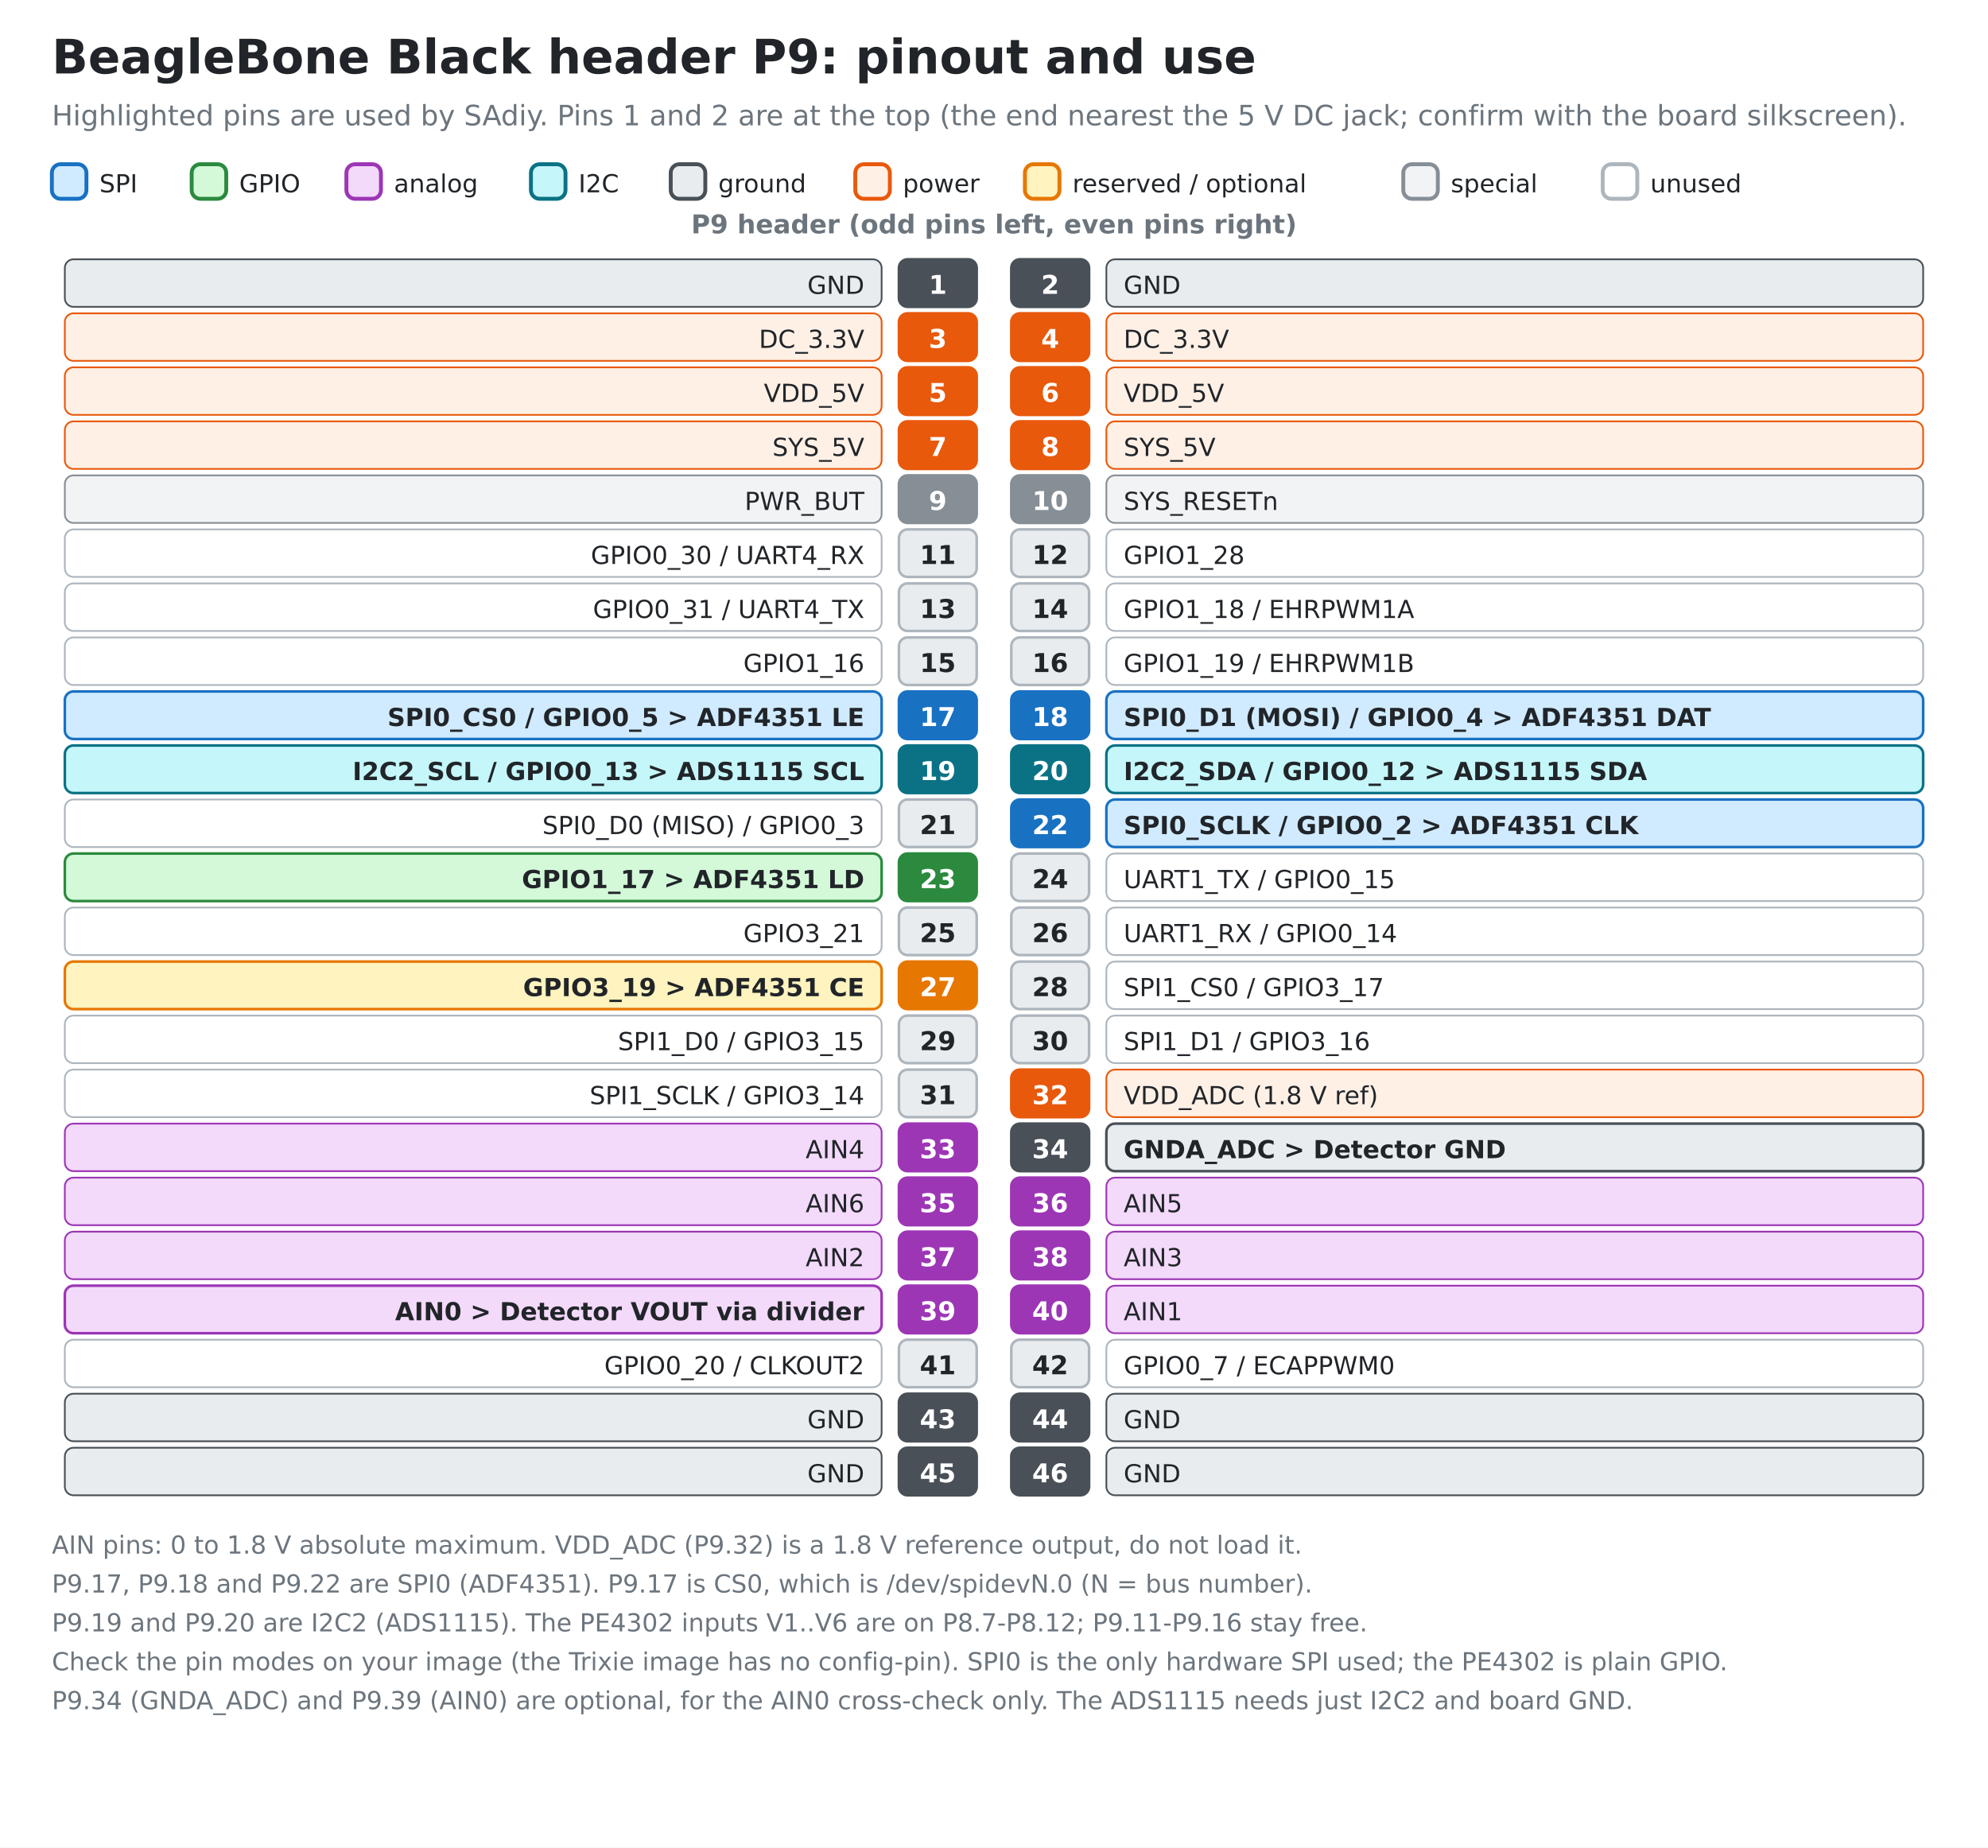
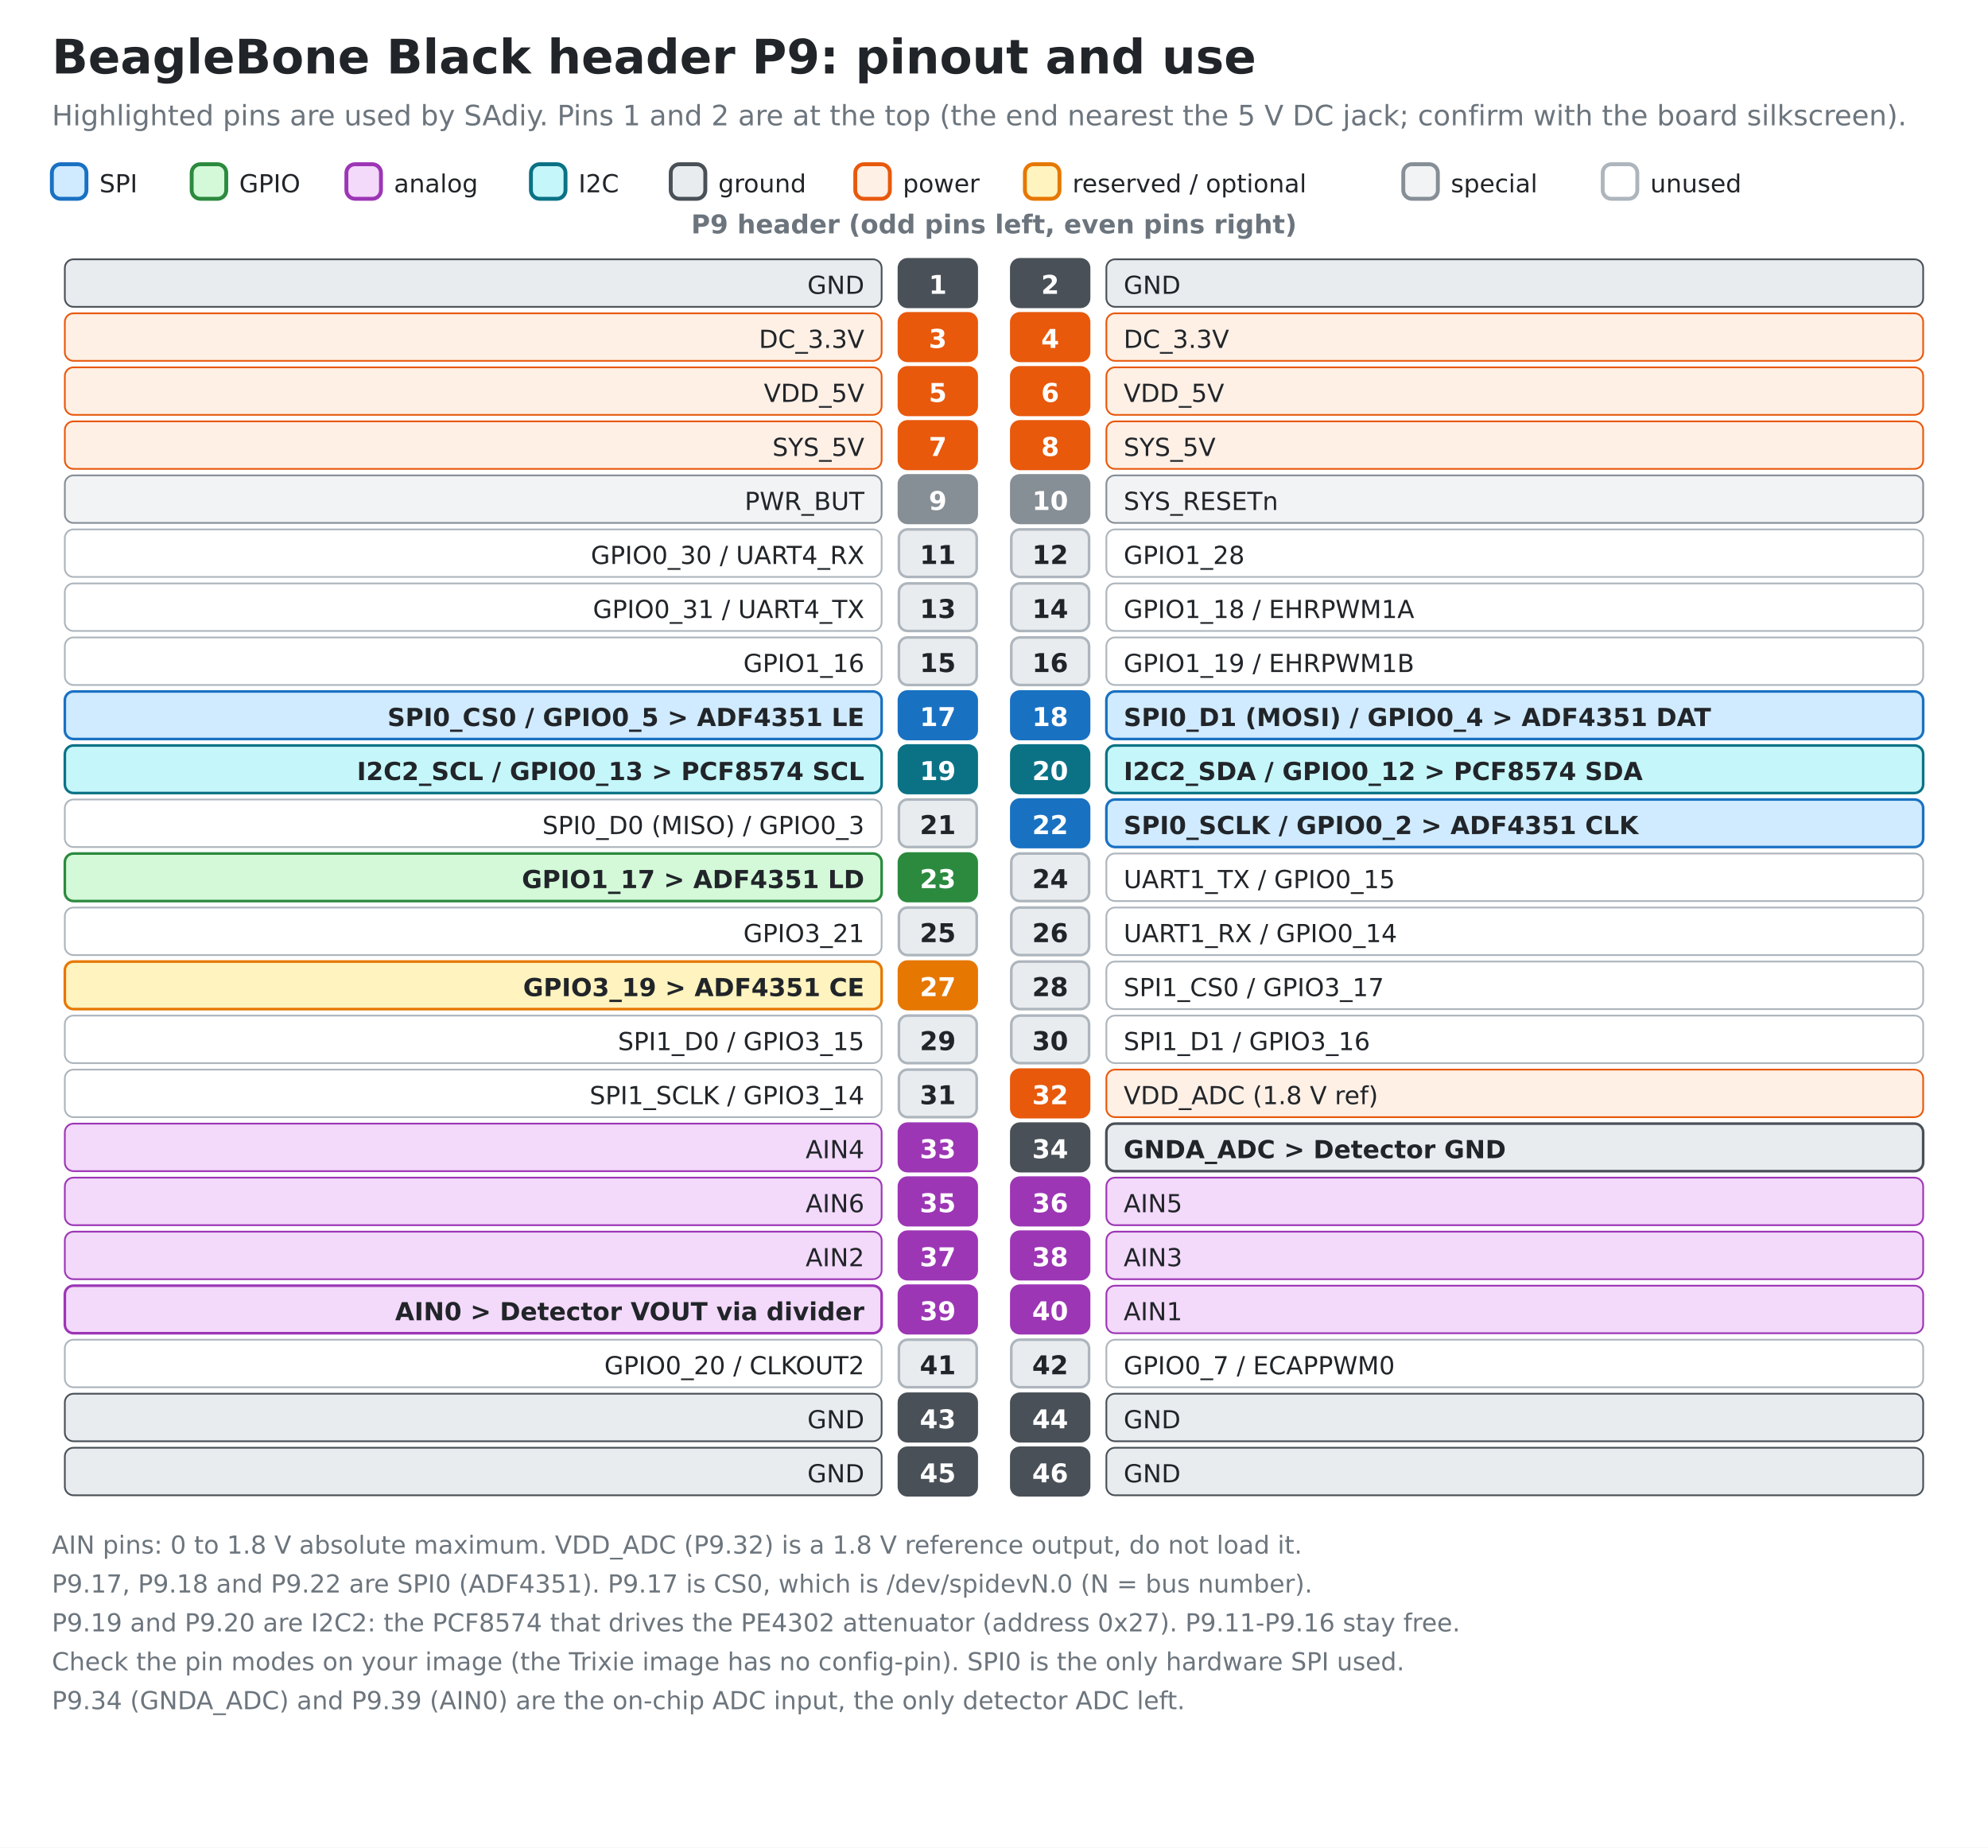
<svg xmlns="http://www.w3.org/2000/svg" width="920" height="855" viewBox="0 0 920 855">
  <defs />
  <rect x="0" y="0" width="920" height="855" fill="#ffffff" />
  <text x="24.0" y="34.0" font-family="DejaVu Sans, Arial, Helvetica, sans-serif" font-size="22" text-anchor="start" font-weight="bold" fill="#212529">BeagleBone Black header P9: pinout and use</text>
  <text x="24.0" y="58.0" font-family="DejaVu Sans, Arial, Helvetica, sans-serif" font-size="13" text-anchor="start" font-weight="normal" fill="#6c757d">Highlighted pins are used by SAdiy. Pins 1 and 2 are at the top (the end nearest the 5 V DC jack; confirm with the board silkscreen).</text>
  <rect x="24.0" y="76.0" width="16.0" height="16.0" rx="4" fill="#d0ebff" stroke="#1971c2" stroke-width="1.8" />
  <text x="46.0" y="89.0" font-family="DejaVu Sans, Arial, Helvetica, sans-serif" font-size="11.5" text-anchor="start" font-weight="normal" fill="#212529">SPI</text>
  <rect x="88.7" y="76.0" width="16.0" height="16.0" rx="4" fill="#d3f9d8" stroke="#2b8a3e" stroke-width="1.8" />
  <text x="110.7" y="89.0" font-family="DejaVu Sans, Arial, Helvetica, sans-serif" font-size="11.5" text-anchor="start" font-weight="normal" fill="#212529">GPIO</text>
  <rect x="160.3" y="76.0" width="16.0" height="16.0" rx="4" fill="#f3d9fa" stroke="#9c36b5" stroke-width="1.8" />
  <text x="182.3" y="89.0" font-family="DejaVu Sans, Arial, Helvetica, sans-serif" font-size="11.5" text-anchor="start" font-weight="normal" fill="#212529">analog</text>
  <rect x="245.7" y="76.0" width="16.0" height="16.0" rx="4" fill="#c5f6fa" stroke="#0b7285" stroke-width="1.8" />
  <text x="267.7" y="89.0" font-family="DejaVu Sans, Arial, Helvetica, sans-serif" font-size="11.5" text-anchor="start" font-weight="normal" fill="#212529">I2C</text>
  <rect x="310.4" y="76.0" width="16.0" height="16.0" rx="4" fill="#e9ecef" stroke="#495057" stroke-width="1.8" />
  <text x="332.4" y="89.0" font-family="DejaVu Sans, Arial, Helvetica, sans-serif" font-size="11.5" text-anchor="start" font-weight="normal" fill="#212529">ground</text>
  <rect x="395.8" y="76.0" width="16.0" height="16.0" rx="4" fill="#fff0e6" stroke="#e8590c" stroke-width="1.8" />
  <text x="417.8" y="89.0" font-family="DejaVu Sans, Arial, Helvetica, sans-serif" font-size="11.5" text-anchor="start" font-weight="normal" fill="#212529">power</text>
  <rect x="474.3" y="76.0" width="16.0" height="16.0" rx="4" fill="#fff3bf" stroke="#e67700" stroke-width="1.8" />
  <text x="496.3" y="89.0" font-family="DejaVu Sans, Arial, Helvetica, sans-serif" font-size="11.5" text-anchor="start" font-weight="normal" fill="#212529">reserved / optional</text>
  <rect x="649.4" y="76.0" width="16.0" height="16.0" rx="4" fill="#f1f3f5" stroke="#868e96" stroke-width="1.8" />
  <text x="671.4" y="89.0" font-family="DejaVu Sans, Arial, Helvetica, sans-serif" font-size="11.5" text-anchor="start" font-weight="normal" fill="#212529">special</text>
  <rect x="741.7" y="76.0" width="16.0" height="16.0" rx="4" fill="#ffffff" stroke="#adb5bd" stroke-width="1.8" />
  <text x="763.7" y="89.0" font-family="DejaVu Sans, Arial, Helvetica, sans-serif" font-size="11.5" text-anchor="start" font-weight="normal" fill="#212529">unused</text>
  <text x="460.0" y="108.0" font-family="DejaVu Sans, Arial, Helvetica, sans-serif" font-size="12" text-anchor="middle" font-weight="bold" fill="#6c757d">P9 header (odd pins left, even pins right)</text>
  <rect x="416.0" y="120.0" width="36.0" height="22.0" rx="4" fill="#495057" stroke="#495057" stroke-width="1.2" />
  <text x="434.0" y="136.0" font-family="DejaVu Sans, Arial, Helvetica, sans-serif" font-size="12" text-anchor="middle" font-weight="bold" fill="#ffffff">1</text>
  <rect x="30.0" y="120.0" width="378.0" height="22.0" rx="4" fill="#e9ecef" stroke="#495057" stroke-width="0.8" />
  <text x="400.0" y="136.0" font-family="DejaVu Sans, Arial, Helvetica, sans-serif" font-size="11.5" text-anchor="end" font-weight="normal" fill="#212529">GND</text>
  <rect x="468.0" y="120.0" width="36.0" height="22.0" rx="4" fill="#495057" stroke="#495057" stroke-width="1.2" />
  <text x="486.0" y="136.0" font-family="DejaVu Sans, Arial, Helvetica, sans-serif" font-size="12" text-anchor="middle" font-weight="bold" fill="#ffffff">2</text>
  <rect x="512.0" y="120.0" width="378.0" height="22.0" rx="4" fill="#e9ecef" stroke="#495057" stroke-width="0.8" />
  <text x="520.0" y="136.0" font-family="DejaVu Sans, Arial, Helvetica, sans-serif" font-size="11.5" text-anchor="start" font-weight="normal" fill="#212529">GND</text>
  <rect x="416.0" y="145.0" width="36.0" height="22.0" rx="4" fill="#e8590c" stroke="#e8590c" stroke-width="1.2" />
  <text x="434.0" y="161.0" font-family="DejaVu Sans, Arial, Helvetica, sans-serif" font-size="12" text-anchor="middle" font-weight="bold" fill="#ffffff">3</text>
  <rect x="30.0" y="145.0" width="378.0" height="22.0" rx="4" fill="#fff0e6" stroke="#e8590c" stroke-width="0.8" />
  <text x="400.0" y="161.0" font-family="DejaVu Sans, Arial, Helvetica, sans-serif" font-size="11.5" text-anchor="end" font-weight="normal" fill="#212529">DC_3.3V</text>
  <rect x="468.0" y="145.0" width="36.0" height="22.0" rx="4" fill="#e8590c" stroke="#e8590c" stroke-width="1.2" />
  <text x="486.0" y="161.0" font-family="DejaVu Sans, Arial, Helvetica, sans-serif" font-size="12" text-anchor="middle" font-weight="bold" fill="#ffffff">4</text>
  <rect x="512.0" y="145.0" width="378.0" height="22.0" rx="4" fill="#fff0e6" stroke="#e8590c" stroke-width="0.8" />
  <text x="520.0" y="161.0" font-family="DejaVu Sans, Arial, Helvetica, sans-serif" font-size="11.5" text-anchor="start" font-weight="normal" fill="#212529">DC_3.3V</text>
  <rect x="416.0" y="170.0" width="36.0" height="22.0" rx="4" fill="#e8590c" stroke="#e8590c" stroke-width="1.2" />
  <text x="434.0" y="186.0" font-family="DejaVu Sans, Arial, Helvetica, sans-serif" font-size="12" text-anchor="middle" font-weight="bold" fill="#ffffff">5</text>
  <rect x="30.0" y="170.0" width="378.0" height="22.0" rx="4" fill="#fff0e6" stroke="#e8590c" stroke-width="0.8" />
  <text x="400.0" y="186.0" font-family="DejaVu Sans, Arial, Helvetica, sans-serif" font-size="11.5" text-anchor="end" font-weight="normal" fill="#212529">VDD_5V</text>
  <rect x="468.0" y="170.0" width="36.0" height="22.0" rx="4" fill="#e8590c" stroke="#e8590c" stroke-width="1.2" />
  <text x="486.0" y="186.0" font-family="DejaVu Sans, Arial, Helvetica, sans-serif" font-size="12" text-anchor="middle" font-weight="bold" fill="#ffffff">6</text>
  <rect x="512.0" y="170.0" width="378.0" height="22.0" rx="4" fill="#fff0e6" stroke="#e8590c" stroke-width="0.8" />
  <text x="520.0" y="186.0" font-family="DejaVu Sans, Arial, Helvetica, sans-serif" font-size="11.5" text-anchor="start" font-weight="normal" fill="#212529">VDD_5V</text>
  <rect x="416.0" y="195.0" width="36.0" height="22.0" rx="4" fill="#e8590c" stroke="#e8590c" stroke-width="1.2" />
  <text x="434.0" y="211.0" font-family="DejaVu Sans, Arial, Helvetica, sans-serif" font-size="12" text-anchor="middle" font-weight="bold" fill="#ffffff">7</text>
  <rect x="30.0" y="195.0" width="378.0" height="22.0" rx="4" fill="#fff0e6" stroke="#e8590c" stroke-width="0.8" />
  <text x="400.0" y="211.0" font-family="DejaVu Sans, Arial, Helvetica, sans-serif" font-size="11.5" text-anchor="end" font-weight="normal" fill="#212529">SYS_5V</text>
  <rect x="468.0" y="195.0" width="36.0" height="22.0" rx="4" fill="#e8590c" stroke="#e8590c" stroke-width="1.2" />
  <text x="486.0" y="211.0" font-family="DejaVu Sans, Arial, Helvetica, sans-serif" font-size="12" text-anchor="middle" font-weight="bold" fill="#ffffff">8</text>
  <rect x="512.0" y="195.0" width="378.0" height="22.0" rx="4" fill="#fff0e6" stroke="#e8590c" stroke-width="0.8" />
  <text x="520.0" y="211.0" font-family="DejaVu Sans, Arial, Helvetica, sans-serif" font-size="11.5" text-anchor="start" font-weight="normal" fill="#212529">SYS_5V</text>
  <rect x="416.0" y="220.0" width="36.0" height="22.0" rx="4" fill="#868e96" stroke="#868e96" stroke-width="1.2" />
  <text x="434.0" y="236.0" font-family="DejaVu Sans, Arial, Helvetica, sans-serif" font-size="12" text-anchor="middle" font-weight="bold" fill="#ffffff">9</text>
  <rect x="30.0" y="220.0" width="378.0" height="22.0" rx="4" fill="#f1f3f5" stroke="#868e96" stroke-width="0.8" />
  <text x="400.0" y="236.0" font-family="DejaVu Sans, Arial, Helvetica, sans-serif" font-size="11.5" text-anchor="end" font-weight="normal" fill="#212529">PWR_BUT</text>
  <rect x="468.0" y="220.0" width="36.0" height="22.0" rx="4" fill="#868e96" stroke="#868e96" stroke-width="1.2" />
  <text x="486.0" y="236.0" font-family="DejaVu Sans, Arial, Helvetica, sans-serif" font-size="12" text-anchor="middle" font-weight="bold" fill="#ffffff">10</text>
  <rect x="512.0" y="220.0" width="378.0" height="22.0" rx="4" fill="#f1f3f5" stroke="#868e96" stroke-width="0.8" />
  <text x="520.0" y="236.0" font-family="DejaVu Sans, Arial, Helvetica, sans-serif" font-size="11.5" text-anchor="start" font-weight="normal" fill="#212529">SYS_RESETn</text>
  <rect x="416.0" y="245.0" width="36.0" height="22.0" rx="4" fill="#e9ecef" stroke="#adb5bd" stroke-width="1.2" />
  <text x="434.0" y="261.0" font-family="DejaVu Sans, Arial, Helvetica, sans-serif" font-size="12" text-anchor="middle" font-weight="bold" fill="#212529">11</text>
  <rect x="30.0" y="245.0" width="378.0" height="22.0" rx="4" fill="#ffffff" stroke="#adb5bd" stroke-width="0.8" />
  <text x="400.0" y="261.0" font-family="DejaVu Sans, Arial, Helvetica, sans-serif" font-size="11.5" text-anchor="end" font-weight="normal" fill="#212529">GPIO0_30 / UART4_RX</text>
  <rect x="468.0" y="245.0" width="36.0" height="22.0" rx="4" fill="#e9ecef" stroke="#adb5bd" stroke-width="1.2" />
  <text x="486.0" y="261.0" font-family="DejaVu Sans, Arial, Helvetica, sans-serif" font-size="12" text-anchor="middle" font-weight="bold" fill="#212529">12</text>
  <rect x="512.0" y="245.0" width="378.0" height="22.0" rx="4" fill="#ffffff" stroke="#adb5bd" stroke-width="0.8" />
  <text x="520.0" y="261.0" font-family="DejaVu Sans, Arial, Helvetica, sans-serif" font-size="11.5" text-anchor="start" font-weight="normal" fill="#212529">GPIO1_28</text>
  <rect x="416.0" y="270.0" width="36.0" height="22.0" rx="4" fill="#e9ecef" stroke="#adb5bd" stroke-width="1.2" />
  <text x="434.0" y="286.0" font-family="DejaVu Sans, Arial, Helvetica, sans-serif" font-size="12" text-anchor="middle" font-weight="bold" fill="#212529">13</text>
  <rect x="30.0" y="270.0" width="378.0" height="22.0" rx="4" fill="#ffffff" stroke="#adb5bd" stroke-width="0.8" />
  <text x="400.0" y="286.0" font-family="DejaVu Sans, Arial, Helvetica, sans-serif" font-size="11.5" text-anchor="end" font-weight="normal" fill="#212529">GPIO0_31 / UART4_TX</text>
  <rect x="468.0" y="270.0" width="36.0" height="22.0" rx="4" fill="#e9ecef" stroke="#adb5bd" stroke-width="1.2" />
  <text x="486.0" y="286.0" font-family="DejaVu Sans, Arial, Helvetica, sans-serif" font-size="12" text-anchor="middle" font-weight="bold" fill="#212529">14</text>
  <rect x="512.0" y="270.0" width="378.0" height="22.0" rx="4" fill="#ffffff" stroke="#adb5bd" stroke-width="0.8" />
  <text x="520.0" y="286.0" font-family="DejaVu Sans, Arial, Helvetica, sans-serif" font-size="11.5" text-anchor="start" font-weight="normal" fill="#212529">GPIO1_18 / EHRPWM1A</text>
  <rect x="416.0" y="295.0" width="36.0" height="22.0" rx="4" fill="#e9ecef" stroke="#adb5bd" stroke-width="1.2" />
  <text x="434.0" y="311.0" font-family="DejaVu Sans, Arial, Helvetica, sans-serif" font-size="12" text-anchor="middle" font-weight="bold" fill="#212529">15</text>
  <rect x="30.0" y="295.0" width="378.0" height="22.0" rx="4" fill="#ffffff" stroke="#adb5bd" stroke-width="0.8" />
  <text x="400.0" y="311.0" font-family="DejaVu Sans, Arial, Helvetica, sans-serif" font-size="11.5" text-anchor="end" font-weight="normal" fill="#212529">GPIO1_16</text>
  <rect x="468.0" y="295.0" width="36.0" height="22.0" rx="4" fill="#e9ecef" stroke="#adb5bd" stroke-width="1.2" />
  <text x="486.0" y="311.0" font-family="DejaVu Sans, Arial, Helvetica, sans-serif" font-size="12" text-anchor="middle" font-weight="bold" fill="#212529">16</text>
  <rect x="512.0" y="295.0" width="378.0" height="22.0" rx="4" fill="#ffffff" stroke="#adb5bd" stroke-width="0.8" />
  <text x="520.0" y="311.0" font-family="DejaVu Sans, Arial, Helvetica, sans-serif" font-size="11.5" text-anchor="start" font-weight="normal" fill="#212529">GPIO1_19 / EHRPWM1B</text>
  <rect x="416.0" y="320.0" width="36.0" height="22.0" rx="4" fill="#1971c2" stroke="#1971c2" stroke-width="1.2" />
  <text x="434.0" y="336.0" font-family="DejaVu Sans, Arial, Helvetica, sans-serif" font-size="12" text-anchor="middle" font-weight="bold" fill="#ffffff">17</text>
  <rect x="30.0" y="320.0" width="378.0" height="22.0" rx="4" fill="#d0ebff" stroke="#1971c2" stroke-width="1.2" />
  <text x="400.0" y="336.0" font-family="DejaVu Sans, Arial, Helvetica, sans-serif" font-size="11.5" text-anchor="end" font-weight="bold" fill="#212529">SPI0_CS0 / GPIO0_5   &gt;   ADF4351 LE</text>
  <rect x="468.0" y="320.0" width="36.0" height="22.0" rx="4" fill="#1971c2" stroke="#1971c2" stroke-width="1.2" />
  <text x="486.0" y="336.0" font-family="DejaVu Sans, Arial, Helvetica, sans-serif" font-size="12" text-anchor="middle" font-weight="bold" fill="#ffffff">18</text>
  <rect x="512.0" y="320.0" width="378.0" height="22.0" rx="4" fill="#d0ebff" stroke="#1971c2" stroke-width="1.2" />
  <text x="520.0" y="336.0" font-family="DejaVu Sans, Arial, Helvetica, sans-serif" font-size="11.5" text-anchor="start" font-weight="bold" fill="#212529">SPI0_D1 (MOSI) / GPIO0_4   &gt;   ADF4351 DAT</text>
  <rect x="416.0" y="345.0" width="36.0" height="22.0" rx="4" fill="#0b7285" stroke="#0b7285" stroke-width="1.2" />
  <text x="434.0" y="361.0" font-family="DejaVu Sans, Arial, Helvetica, sans-serif" font-size="12" text-anchor="middle" font-weight="bold" fill="#ffffff">19</text>
  <rect x="30.0" y="345.0" width="378.0" height="22.0" rx="4" fill="#c5f6fa" stroke="#0b7285" stroke-width="1.2" />
-   <text x="400.0" y="361.0" font-family="DejaVu Sans, Arial, Helvetica, sans-serif" font-size="11.5" text-anchor="end" font-weight="bold" fill="#212529">I2C2_SCL / GPIO0_13   &gt;   ADS1115 SCL</text>
+   <text x="400.0" y="361.0" font-family="DejaVu Sans, Arial, Helvetica, sans-serif" font-size="11.5" text-anchor="end" font-weight="bold" fill="#212529">I2C2_SCL / GPIO0_13   &gt;   PCF8574 SCL</text>
  <rect x="468.0" y="345.0" width="36.0" height="22.0" rx="4" fill="#0b7285" stroke="#0b7285" stroke-width="1.2" />
  <text x="486.0" y="361.0" font-family="DejaVu Sans, Arial, Helvetica, sans-serif" font-size="12" text-anchor="middle" font-weight="bold" fill="#ffffff">20</text>
  <rect x="512.0" y="345.0" width="378.0" height="22.0" rx="4" fill="#c5f6fa" stroke="#0b7285" stroke-width="1.2" />
-   <text x="520.0" y="361.0" font-family="DejaVu Sans, Arial, Helvetica, sans-serif" font-size="11.5" text-anchor="start" font-weight="bold" fill="#212529">I2C2_SDA / GPIO0_12   &gt;   ADS1115 SDA</text>
+   <text x="520.0" y="361.0" font-family="DejaVu Sans, Arial, Helvetica, sans-serif" font-size="11.5" text-anchor="start" font-weight="bold" fill="#212529">I2C2_SDA / GPIO0_12   &gt;   PCF8574 SDA</text>
  <rect x="416.0" y="370.0" width="36.0" height="22.0" rx="4" fill="#e9ecef" stroke="#adb5bd" stroke-width="1.2" />
  <text x="434.0" y="386.0" font-family="DejaVu Sans, Arial, Helvetica, sans-serif" font-size="12" text-anchor="middle" font-weight="bold" fill="#212529">21</text>
  <rect x="30.0" y="370.0" width="378.0" height="22.0" rx="4" fill="#ffffff" stroke="#adb5bd" stroke-width="0.8" />
  <text x="400.0" y="386.0" font-family="DejaVu Sans, Arial, Helvetica, sans-serif" font-size="11.5" text-anchor="end" font-weight="normal" fill="#212529">SPI0_D0 (MISO) / GPIO0_3</text>
  <rect x="468.0" y="370.0" width="36.0" height="22.0" rx="4" fill="#1971c2" stroke="#1971c2" stroke-width="1.2" />
  <text x="486.0" y="386.0" font-family="DejaVu Sans, Arial, Helvetica, sans-serif" font-size="12" text-anchor="middle" font-weight="bold" fill="#ffffff">22</text>
  <rect x="512.0" y="370.0" width="378.0" height="22.0" rx="4" fill="#d0ebff" stroke="#1971c2" stroke-width="1.2" />
  <text x="520.0" y="386.0" font-family="DejaVu Sans, Arial, Helvetica, sans-serif" font-size="11.5" text-anchor="start" font-weight="bold" fill="#212529">SPI0_SCLK / GPIO0_2   &gt;   ADF4351 CLK</text>
  <rect x="416.0" y="395.0" width="36.0" height="22.0" rx="4" fill="#2b8a3e" stroke="#2b8a3e" stroke-width="1.2" />
  <text x="434.0" y="411.0" font-family="DejaVu Sans, Arial, Helvetica, sans-serif" font-size="12" text-anchor="middle" font-weight="bold" fill="#ffffff">23</text>
  <rect x="30.0" y="395.0" width="378.0" height="22.0" rx="4" fill="#d3f9d8" stroke="#2b8a3e" stroke-width="1.2" />
  <text x="400.0" y="411.0" font-family="DejaVu Sans, Arial, Helvetica, sans-serif" font-size="11.5" text-anchor="end" font-weight="bold" fill="#212529">GPIO1_17   &gt;   ADF4351 LD</text>
  <rect x="468.0" y="395.0" width="36.0" height="22.0" rx="4" fill="#e9ecef" stroke="#adb5bd" stroke-width="1.2" />
  <text x="486.0" y="411.0" font-family="DejaVu Sans, Arial, Helvetica, sans-serif" font-size="12" text-anchor="middle" font-weight="bold" fill="#212529">24</text>
  <rect x="512.0" y="395.0" width="378.0" height="22.0" rx="4" fill="#ffffff" stroke="#adb5bd" stroke-width="0.8" />
  <text x="520.0" y="411.0" font-family="DejaVu Sans, Arial, Helvetica, sans-serif" font-size="11.5" text-anchor="start" font-weight="normal" fill="#212529">UART1_TX / GPIO0_15</text>
  <rect x="416.0" y="420.0" width="36.0" height="22.0" rx="4" fill="#e9ecef" stroke="#adb5bd" stroke-width="1.2" />
  <text x="434.0" y="436.0" font-family="DejaVu Sans, Arial, Helvetica, sans-serif" font-size="12" text-anchor="middle" font-weight="bold" fill="#212529">25</text>
  <rect x="30.0" y="420.0" width="378.0" height="22.0" rx="4" fill="#ffffff" stroke="#adb5bd" stroke-width="0.8" />
  <text x="400.0" y="436.0" font-family="DejaVu Sans, Arial, Helvetica, sans-serif" font-size="11.5" text-anchor="end" font-weight="normal" fill="#212529">GPIO3_21</text>
  <rect x="468.0" y="420.0" width="36.0" height="22.0" rx="4" fill="#e9ecef" stroke="#adb5bd" stroke-width="1.2" />
  <text x="486.0" y="436.0" font-family="DejaVu Sans, Arial, Helvetica, sans-serif" font-size="12" text-anchor="middle" font-weight="bold" fill="#212529">26</text>
  <rect x="512.0" y="420.0" width="378.0" height="22.0" rx="4" fill="#ffffff" stroke="#adb5bd" stroke-width="0.8" />
  <text x="520.0" y="436.0" font-family="DejaVu Sans, Arial, Helvetica, sans-serif" font-size="11.5" text-anchor="start" font-weight="normal" fill="#212529">UART1_RX / GPIO0_14</text>
  <rect x="416.0" y="445.0" width="36.0" height="22.0" rx="4" fill="#e67700" stroke="#e67700" stroke-width="1.2" />
  <text x="434.0" y="461.0" font-family="DejaVu Sans, Arial, Helvetica, sans-serif" font-size="12" text-anchor="middle" font-weight="bold" fill="#ffffff">27</text>
  <rect x="30.0" y="445.0" width="378.0" height="22.0" rx="4" fill="#fff3bf" stroke="#e67700" stroke-width="1.2" />
  <text x="400.0" y="461.0" font-family="DejaVu Sans, Arial, Helvetica, sans-serif" font-size="11.5" text-anchor="end" font-weight="bold" fill="#212529">GPIO3_19   &gt;   ADF4351 CE</text>
  <rect x="468.0" y="445.0" width="36.0" height="22.0" rx="4" fill="#e9ecef" stroke="#adb5bd" stroke-width="1.2" />
  <text x="486.0" y="461.0" font-family="DejaVu Sans, Arial, Helvetica, sans-serif" font-size="12" text-anchor="middle" font-weight="bold" fill="#212529">28</text>
  <rect x="512.0" y="445.0" width="378.0" height="22.0" rx="4" fill="#ffffff" stroke="#adb5bd" stroke-width="0.8" />
  <text x="520.0" y="461.0" font-family="DejaVu Sans, Arial, Helvetica, sans-serif" font-size="11.5" text-anchor="start" font-weight="normal" fill="#212529">SPI1_CS0 / GPIO3_17</text>
  <rect x="416.0" y="470.0" width="36.0" height="22.0" rx="4" fill="#e9ecef" stroke="#adb5bd" stroke-width="1.2" />
  <text x="434.0" y="486.0" font-family="DejaVu Sans, Arial, Helvetica, sans-serif" font-size="12" text-anchor="middle" font-weight="bold" fill="#212529">29</text>
  <rect x="30.0" y="470.0" width="378.0" height="22.0" rx="4" fill="#ffffff" stroke="#adb5bd" stroke-width="0.8" />
  <text x="400.0" y="486.0" font-family="DejaVu Sans, Arial, Helvetica, sans-serif" font-size="11.5" text-anchor="end" font-weight="normal" fill="#212529">SPI1_D0 / GPIO3_15</text>
  <rect x="468.0" y="470.0" width="36.0" height="22.0" rx="4" fill="#e9ecef" stroke="#adb5bd" stroke-width="1.2" />
  <text x="486.0" y="486.0" font-family="DejaVu Sans, Arial, Helvetica, sans-serif" font-size="12" text-anchor="middle" font-weight="bold" fill="#212529">30</text>
  <rect x="512.0" y="470.0" width="378.0" height="22.0" rx="4" fill="#ffffff" stroke="#adb5bd" stroke-width="0.8" />
  <text x="520.0" y="486.0" font-family="DejaVu Sans, Arial, Helvetica, sans-serif" font-size="11.5" text-anchor="start" font-weight="normal" fill="#212529">SPI1_D1 / GPIO3_16</text>
  <rect x="416.0" y="495.0" width="36.0" height="22.0" rx="4" fill="#e9ecef" stroke="#adb5bd" stroke-width="1.2" />
  <text x="434.0" y="511.0" font-family="DejaVu Sans, Arial, Helvetica, sans-serif" font-size="12" text-anchor="middle" font-weight="bold" fill="#212529">31</text>
  <rect x="30.0" y="495.0" width="378.0" height="22.0" rx="4" fill="#ffffff" stroke="#adb5bd" stroke-width="0.8" />
  <text x="400.0" y="511.0" font-family="DejaVu Sans, Arial, Helvetica, sans-serif" font-size="11.5" text-anchor="end" font-weight="normal" fill="#212529">SPI1_SCLK / GPIO3_14</text>
  <rect x="468.0" y="495.0" width="36.0" height="22.0" rx="4" fill="#e8590c" stroke="#e8590c" stroke-width="1.2" />
  <text x="486.0" y="511.0" font-family="DejaVu Sans, Arial, Helvetica, sans-serif" font-size="12" text-anchor="middle" font-weight="bold" fill="#ffffff">32</text>
  <rect x="512.0" y="495.0" width="378.0" height="22.0" rx="4" fill="#fff0e6" stroke="#e8590c" stroke-width="0.8" />
  <text x="520.0" y="511.0" font-family="DejaVu Sans, Arial, Helvetica, sans-serif" font-size="11.5" text-anchor="start" font-weight="normal" fill="#212529">VDD_ADC (1.8 V ref)</text>
  <rect x="416.0" y="520.0" width="36.0" height="22.0" rx="4" fill="#9c36b5" stroke="#9c36b5" stroke-width="1.2" />
  <text x="434.0" y="536.0" font-family="DejaVu Sans, Arial, Helvetica, sans-serif" font-size="12" text-anchor="middle" font-weight="bold" fill="#ffffff">33</text>
  <rect x="30.0" y="520.0" width="378.0" height="22.0" rx="4" fill="#f3d9fa" stroke="#9c36b5" stroke-width="0.8" />
  <text x="400.0" y="536.0" font-family="DejaVu Sans, Arial, Helvetica, sans-serif" font-size="11.5" text-anchor="end" font-weight="normal" fill="#212529">AIN4</text>
  <rect x="468.0" y="520.0" width="36.0" height="22.0" rx="4" fill="#495057" stroke="#495057" stroke-width="1.2" />
  <text x="486.0" y="536.0" font-family="DejaVu Sans, Arial, Helvetica, sans-serif" font-size="12" text-anchor="middle" font-weight="bold" fill="#ffffff">34</text>
  <rect x="512.0" y="520.0" width="378.0" height="22.0" rx="4" fill="#e9ecef" stroke="#495057" stroke-width="1.2" />
  <text x="520.0" y="536.0" font-family="DejaVu Sans, Arial, Helvetica, sans-serif" font-size="11.5" text-anchor="start" font-weight="bold" fill="#212529">GNDA_ADC   &gt;   Detector GND</text>
  <rect x="416.0" y="545.0" width="36.0" height="22.0" rx="4" fill="#9c36b5" stroke="#9c36b5" stroke-width="1.2" />
  <text x="434.0" y="561.0" font-family="DejaVu Sans, Arial, Helvetica, sans-serif" font-size="12" text-anchor="middle" font-weight="bold" fill="#ffffff">35</text>
  <rect x="30.0" y="545.0" width="378.0" height="22.0" rx="4" fill="#f3d9fa" stroke="#9c36b5" stroke-width="0.8" />
  <text x="400.0" y="561.0" font-family="DejaVu Sans, Arial, Helvetica, sans-serif" font-size="11.5" text-anchor="end" font-weight="normal" fill="#212529">AIN6</text>
  <rect x="468.0" y="545.0" width="36.0" height="22.0" rx="4" fill="#9c36b5" stroke="#9c36b5" stroke-width="1.2" />
  <text x="486.0" y="561.0" font-family="DejaVu Sans, Arial, Helvetica, sans-serif" font-size="12" text-anchor="middle" font-weight="bold" fill="#ffffff">36</text>
  <rect x="512.0" y="545.0" width="378.0" height="22.0" rx="4" fill="#f3d9fa" stroke="#9c36b5" stroke-width="0.8" />
  <text x="520.0" y="561.0" font-family="DejaVu Sans, Arial, Helvetica, sans-serif" font-size="11.5" text-anchor="start" font-weight="normal" fill="#212529">AIN5</text>
  <rect x="416.0" y="570.0" width="36.0" height="22.0" rx="4" fill="#9c36b5" stroke="#9c36b5" stroke-width="1.2" />
  <text x="434.0" y="586.0" font-family="DejaVu Sans, Arial, Helvetica, sans-serif" font-size="12" text-anchor="middle" font-weight="bold" fill="#ffffff">37</text>
  <rect x="30.0" y="570.0" width="378.0" height="22.0" rx="4" fill="#f3d9fa" stroke="#9c36b5" stroke-width="0.8" />
  <text x="400.0" y="586.0" font-family="DejaVu Sans, Arial, Helvetica, sans-serif" font-size="11.5" text-anchor="end" font-weight="normal" fill="#212529">AIN2</text>
  <rect x="468.0" y="570.0" width="36.0" height="22.0" rx="4" fill="#9c36b5" stroke="#9c36b5" stroke-width="1.2" />
  <text x="486.0" y="586.0" font-family="DejaVu Sans, Arial, Helvetica, sans-serif" font-size="12" text-anchor="middle" font-weight="bold" fill="#ffffff">38</text>
  <rect x="512.0" y="570.0" width="378.0" height="22.0" rx="4" fill="#f3d9fa" stroke="#9c36b5" stroke-width="0.8" />
  <text x="520.0" y="586.0" font-family="DejaVu Sans, Arial, Helvetica, sans-serif" font-size="11.5" text-anchor="start" font-weight="normal" fill="#212529">AIN3</text>
  <rect x="416.0" y="595.0" width="36.0" height="22.0" rx="4" fill="#9c36b5" stroke="#9c36b5" stroke-width="1.2" />
  <text x="434.0" y="611.0" font-family="DejaVu Sans, Arial, Helvetica, sans-serif" font-size="12" text-anchor="middle" font-weight="bold" fill="#ffffff">39</text>
  <rect x="30.0" y="595.0" width="378.0" height="22.0" rx="4" fill="#f3d9fa" stroke="#9c36b5" stroke-width="1.2" />
  <text x="400.0" y="611.0" font-family="DejaVu Sans, Arial, Helvetica, sans-serif" font-size="11.5" text-anchor="end" font-weight="bold" fill="#212529">AIN0   &gt;   Detector VOUT via divider</text>
  <rect x="468.0" y="595.0" width="36.0" height="22.0" rx="4" fill="#9c36b5" stroke="#9c36b5" stroke-width="1.2" />
  <text x="486.0" y="611.0" font-family="DejaVu Sans, Arial, Helvetica, sans-serif" font-size="12" text-anchor="middle" font-weight="bold" fill="#ffffff">40</text>
  <rect x="512.0" y="595.0" width="378.0" height="22.0" rx="4" fill="#f3d9fa" stroke="#9c36b5" stroke-width="0.8" />
  <text x="520.0" y="611.0" font-family="DejaVu Sans, Arial, Helvetica, sans-serif" font-size="11.5" text-anchor="start" font-weight="normal" fill="#212529">AIN1</text>
  <rect x="416.0" y="620.0" width="36.0" height="22.0" rx="4" fill="#e9ecef" stroke="#adb5bd" stroke-width="1.2" />
  <text x="434.0" y="636.0" font-family="DejaVu Sans, Arial, Helvetica, sans-serif" font-size="12" text-anchor="middle" font-weight="bold" fill="#212529">41</text>
  <rect x="30.0" y="620.0" width="378.0" height="22.0" rx="4" fill="#ffffff" stroke="#adb5bd" stroke-width="0.8" />
  <text x="400.0" y="636.0" font-family="DejaVu Sans, Arial, Helvetica, sans-serif" font-size="11.5" text-anchor="end" font-weight="normal" fill="#212529">GPIO0_20 / CLKOUT2</text>
  <rect x="468.0" y="620.0" width="36.0" height="22.0" rx="4" fill="#e9ecef" stroke="#adb5bd" stroke-width="1.2" />
  <text x="486.0" y="636.0" font-family="DejaVu Sans, Arial, Helvetica, sans-serif" font-size="12" text-anchor="middle" font-weight="bold" fill="#212529">42</text>
  <rect x="512.0" y="620.0" width="378.0" height="22.0" rx="4" fill="#ffffff" stroke="#adb5bd" stroke-width="0.8" />
  <text x="520.0" y="636.0" font-family="DejaVu Sans, Arial, Helvetica, sans-serif" font-size="11.5" text-anchor="start" font-weight="normal" fill="#212529">GPIO0_7 / ECAPPWM0</text>
  <rect x="416.0" y="645.0" width="36.0" height="22.0" rx="4" fill="#495057" stroke="#495057" stroke-width="1.2" />
  <text x="434.0" y="661.0" font-family="DejaVu Sans, Arial, Helvetica, sans-serif" font-size="12" text-anchor="middle" font-weight="bold" fill="#ffffff">43</text>
  <rect x="30.0" y="645.0" width="378.0" height="22.0" rx="4" fill="#e9ecef" stroke="#495057" stroke-width="0.8" />
  <text x="400.0" y="661.0" font-family="DejaVu Sans, Arial, Helvetica, sans-serif" font-size="11.5" text-anchor="end" font-weight="normal" fill="#212529">GND</text>
  <rect x="468.0" y="645.0" width="36.0" height="22.0" rx="4" fill="#495057" stroke="#495057" stroke-width="1.2" />
  <text x="486.0" y="661.0" font-family="DejaVu Sans, Arial, Helvetica, sans-serif" font-size="12" text-anchor="middle" font-weight="bold" fill="#ffffff">44</text>
  <rect x="512.0" y="645.0" width="378.0" height="22.0" rx="4" fill="#e9ecef" stroke="#495057" stroke-width="0.8" />
  <text x="520.0" y="661.0" font-family="DejaVu Sans, Arial, Helvetica, sans-serif" font-size="11.5" text-anchor="start" font-weight="normal" fill="#212529">GND</text>
  <rect x="416.0" y="670.0" width="36.0" height="22.0" rx="4" fill="#495057" stroke="#495057" stroke-width="1.2" />
  <text x="434.0" y="686.0" font-family="DejaVu Sans, Arial, Helvetica, sans-serif" font-size="12" text-anchor="middle" font-weight="bold" fill="#ffffff">45</text>
  <rect x="30.0" y="670.0" width="378.0" height="22.0" rx="4" fill="#e9ecef" stroke="#495057" stroke-width="0.8" />
  <text x="400.0" y="686.0" font-family="DejaVu Sans, Arial, Helvetica, sans-serif" font-size="11.5" text-anchor="end" font-weight="normal" fill="#212529">GND</text>
  <rect x="468.0" y="670.0" width="36.0" height="22.0" rx="4" fill="#495057" stroke="#495057" stroke-width="1.2" />
  <text x="486.0" y="686.0" font-family="DejaVu Sans, Arial, Helvetica, sans-serif" font-size="12" text-anchor="middle" font-weight="bold" fill="#ffffff">46</text>
  <rect x="512.0" y="670.0" width="378.0" height="22.0" rx="4" fill="#e9ecef" stroke="#495057" stroke-width="0.8" />
  <text x="520.0" y="686.0" font-family="DejaVu Sans, Arial, Helvetica, sans-serif" font-size="11.5" text-anchor="start" font-weight="normal" fill="#212529">GND</text>
  <text x="24.0" y="719.0" font-family="DejaVu Sans, Arial, Helvetica, sans-serif" font-size="11.5" text-anchor="start" font-weight="normal" fill="#6c757d">AIN pins: 0 to 1.8 V absolute maximum. VDD_ADC (P9.32) is a 1.8 V reference output, do not load it.</text>
  <text x="24.0" y="737.0" font-family="DejaVu Sans, Arial, Helvetica, sans-serif" font-size="11.5" text-anchor="start" font-weight="normal" fill="#6c757d">P9.17, P9.18 and P9.22 are SPI0 (ADF4351). P9.17 is CS0, which is /dev/spidevN.0 (N = bus number).</text>
-   <text x="24.0" y="755.0" font-family="DejaVu Sans, Arial, Helvetica, sans-serif" font-size="11.5" text-anchor="start" font-weight="normal" fill="#6c757d">P9.19 and P9.20 are I2C2 (ADS1115). The PE4302 inputs V1..V6 are on P8.7-P8.12; P9.11-P9.16 stay free.</text>
-   <text x="24.0" y="773.0" font-family="DejaVu Sans, Arial, Helvetica, sans-serif" font-size="11.5" text-anchor="start" font-weight="normal" fill="#6c757d">Check the pin modes on your image (the Trixie image has no config-pin). SPI0 is the only hardware SPI used; the PE4302 is plain GPIO.</text>
-   <text x="24.0" y="791.0" font-family="DejaVu Sans, Arial, Helvetica, sans-serif" font-size="11.5" text-anchor="start" font-weight="normal" fill="#6c757d">P9.34 (GNDA_ADC) and P9.39 (AIN0) are optional, for the AIN0 cross-check only. The ADS1115 needs just I2C2 and board GND.</text>
+   <text x="24.0" y="755.0" font-family="DejaVu Sans, Arial, Helvetica, sans-serif" font-size="11.5" text-anchor="start" font-weight="normal" fill="#6c757d">P9.19 and P9.20 are I2C2: the PCF8574 that drives the PE4302 attenuator (address 0x27). P9.11-P9.16 stay free.</text>
+   <text x="24.0" y="773.0" font-family="DejaVu Sans, Arial, Helvetica, sans-serif" font-size="11.5" text-anchor="start" font-weight="normal" fill="#6c757d">Check the pin modes on your image (the Trixie image has no config-pin). SPI0 is the only hardware SPI used.</text>
+   <text x="24.0" y="791.0" font-family="DejaVu Sans, Arial, Helvetica, sans-serif" font-size="11.5" text-anchor="start" font-weight="normal" fill="#6c757d">P9.34 (GNDA_ADC) and P9.39 (AIN0) are the on-chip ADC input, the only detector ADC left.</text>
</svg>
